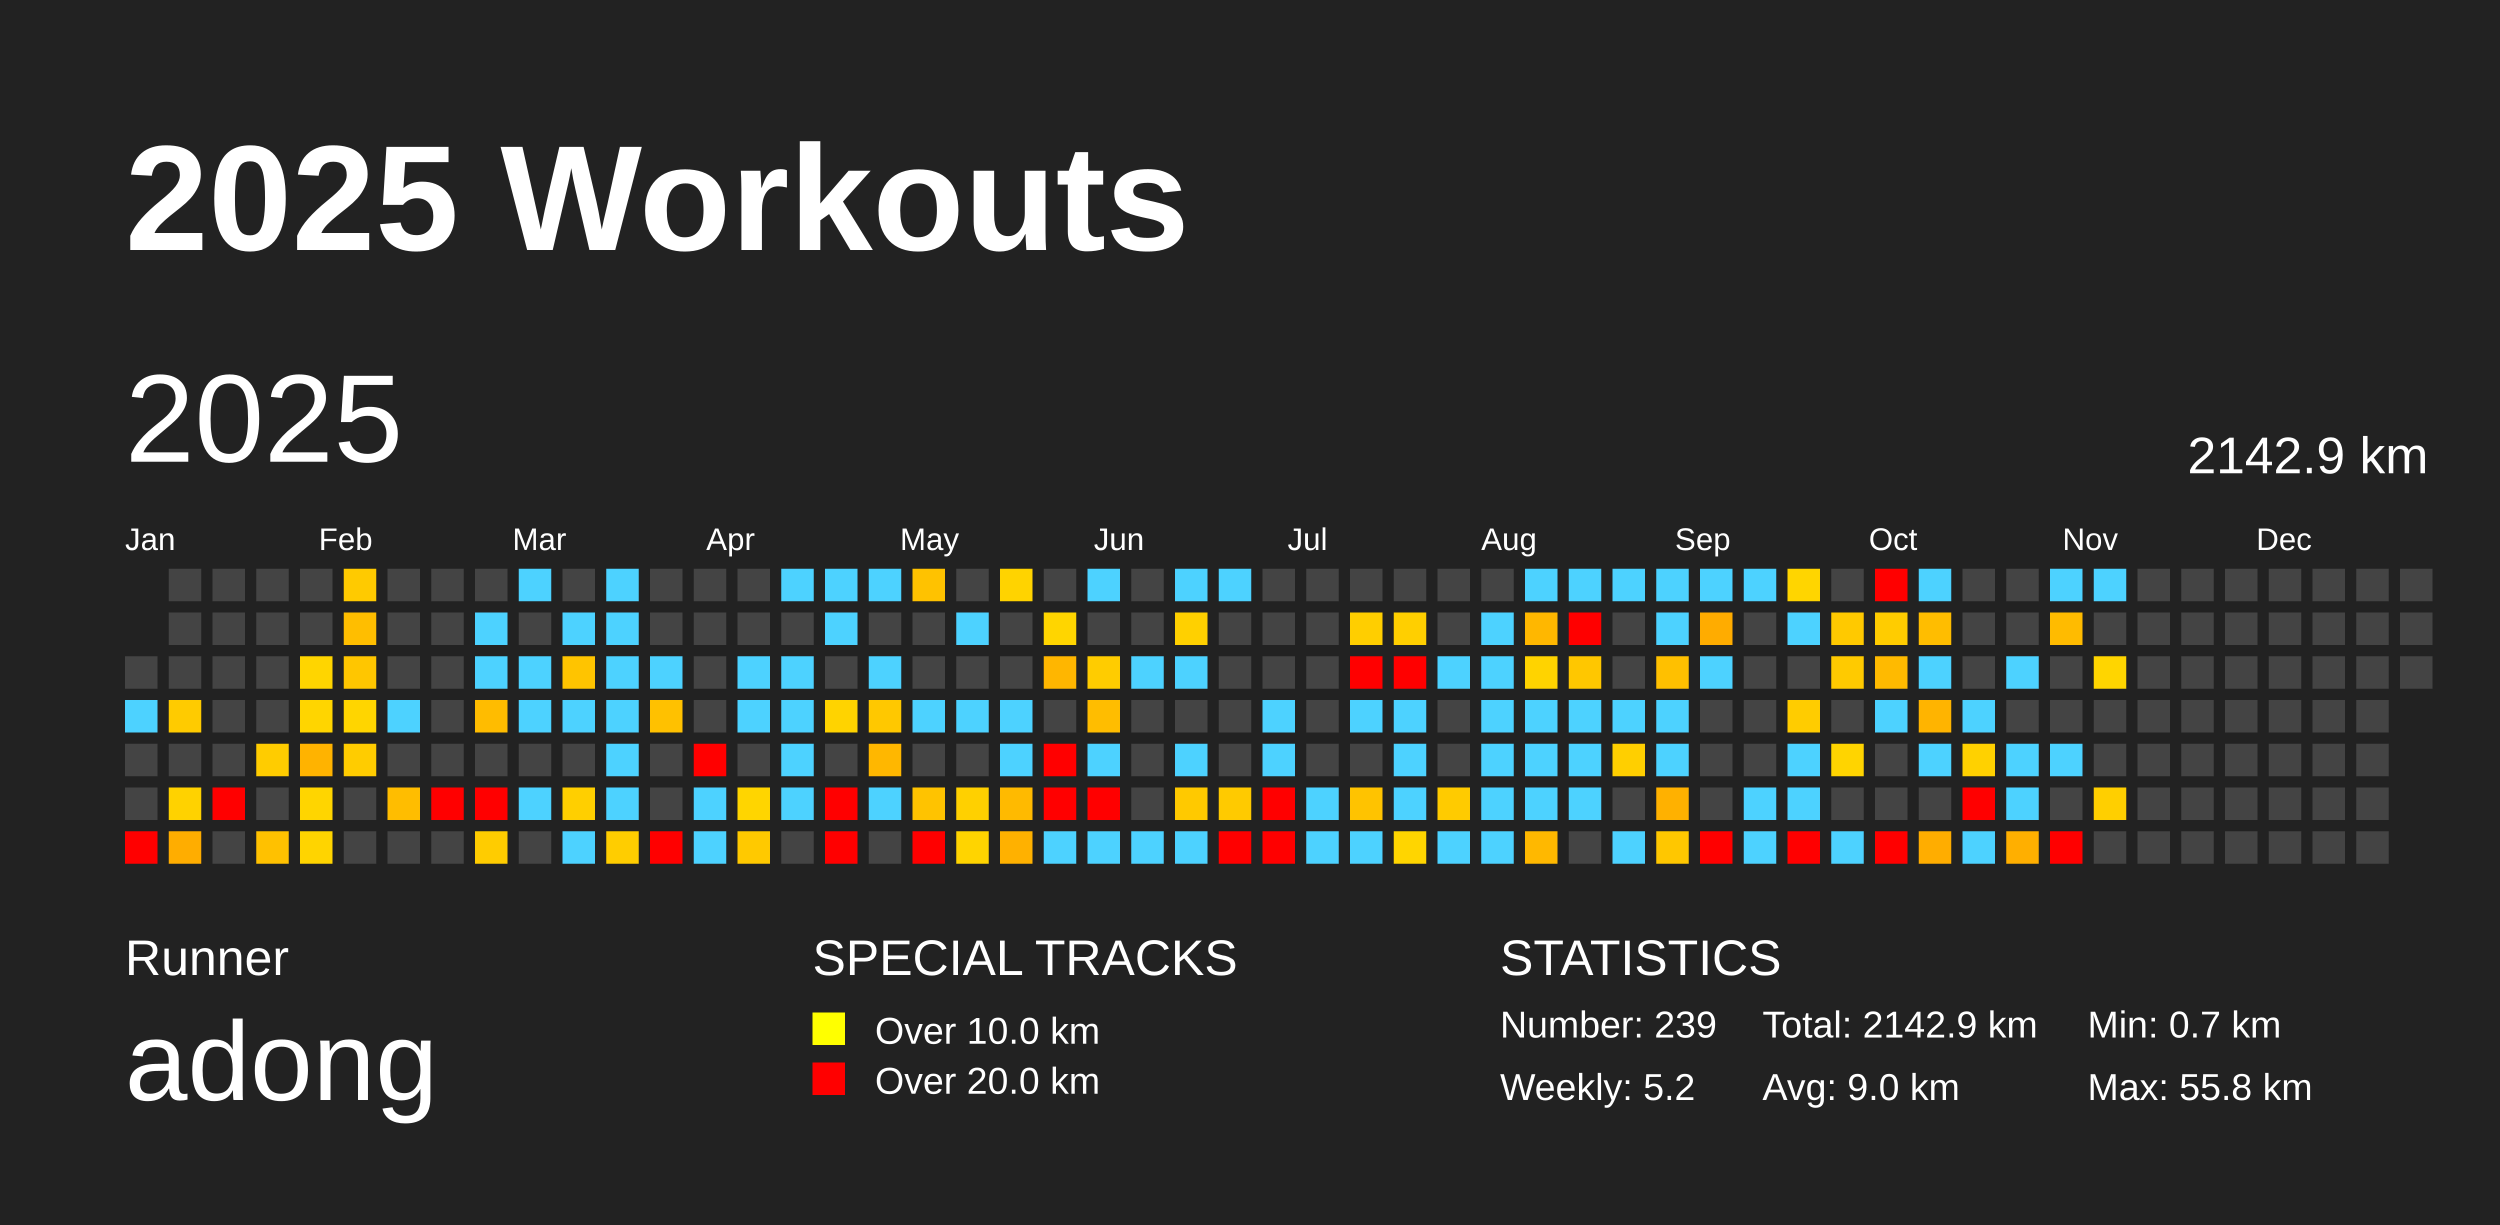
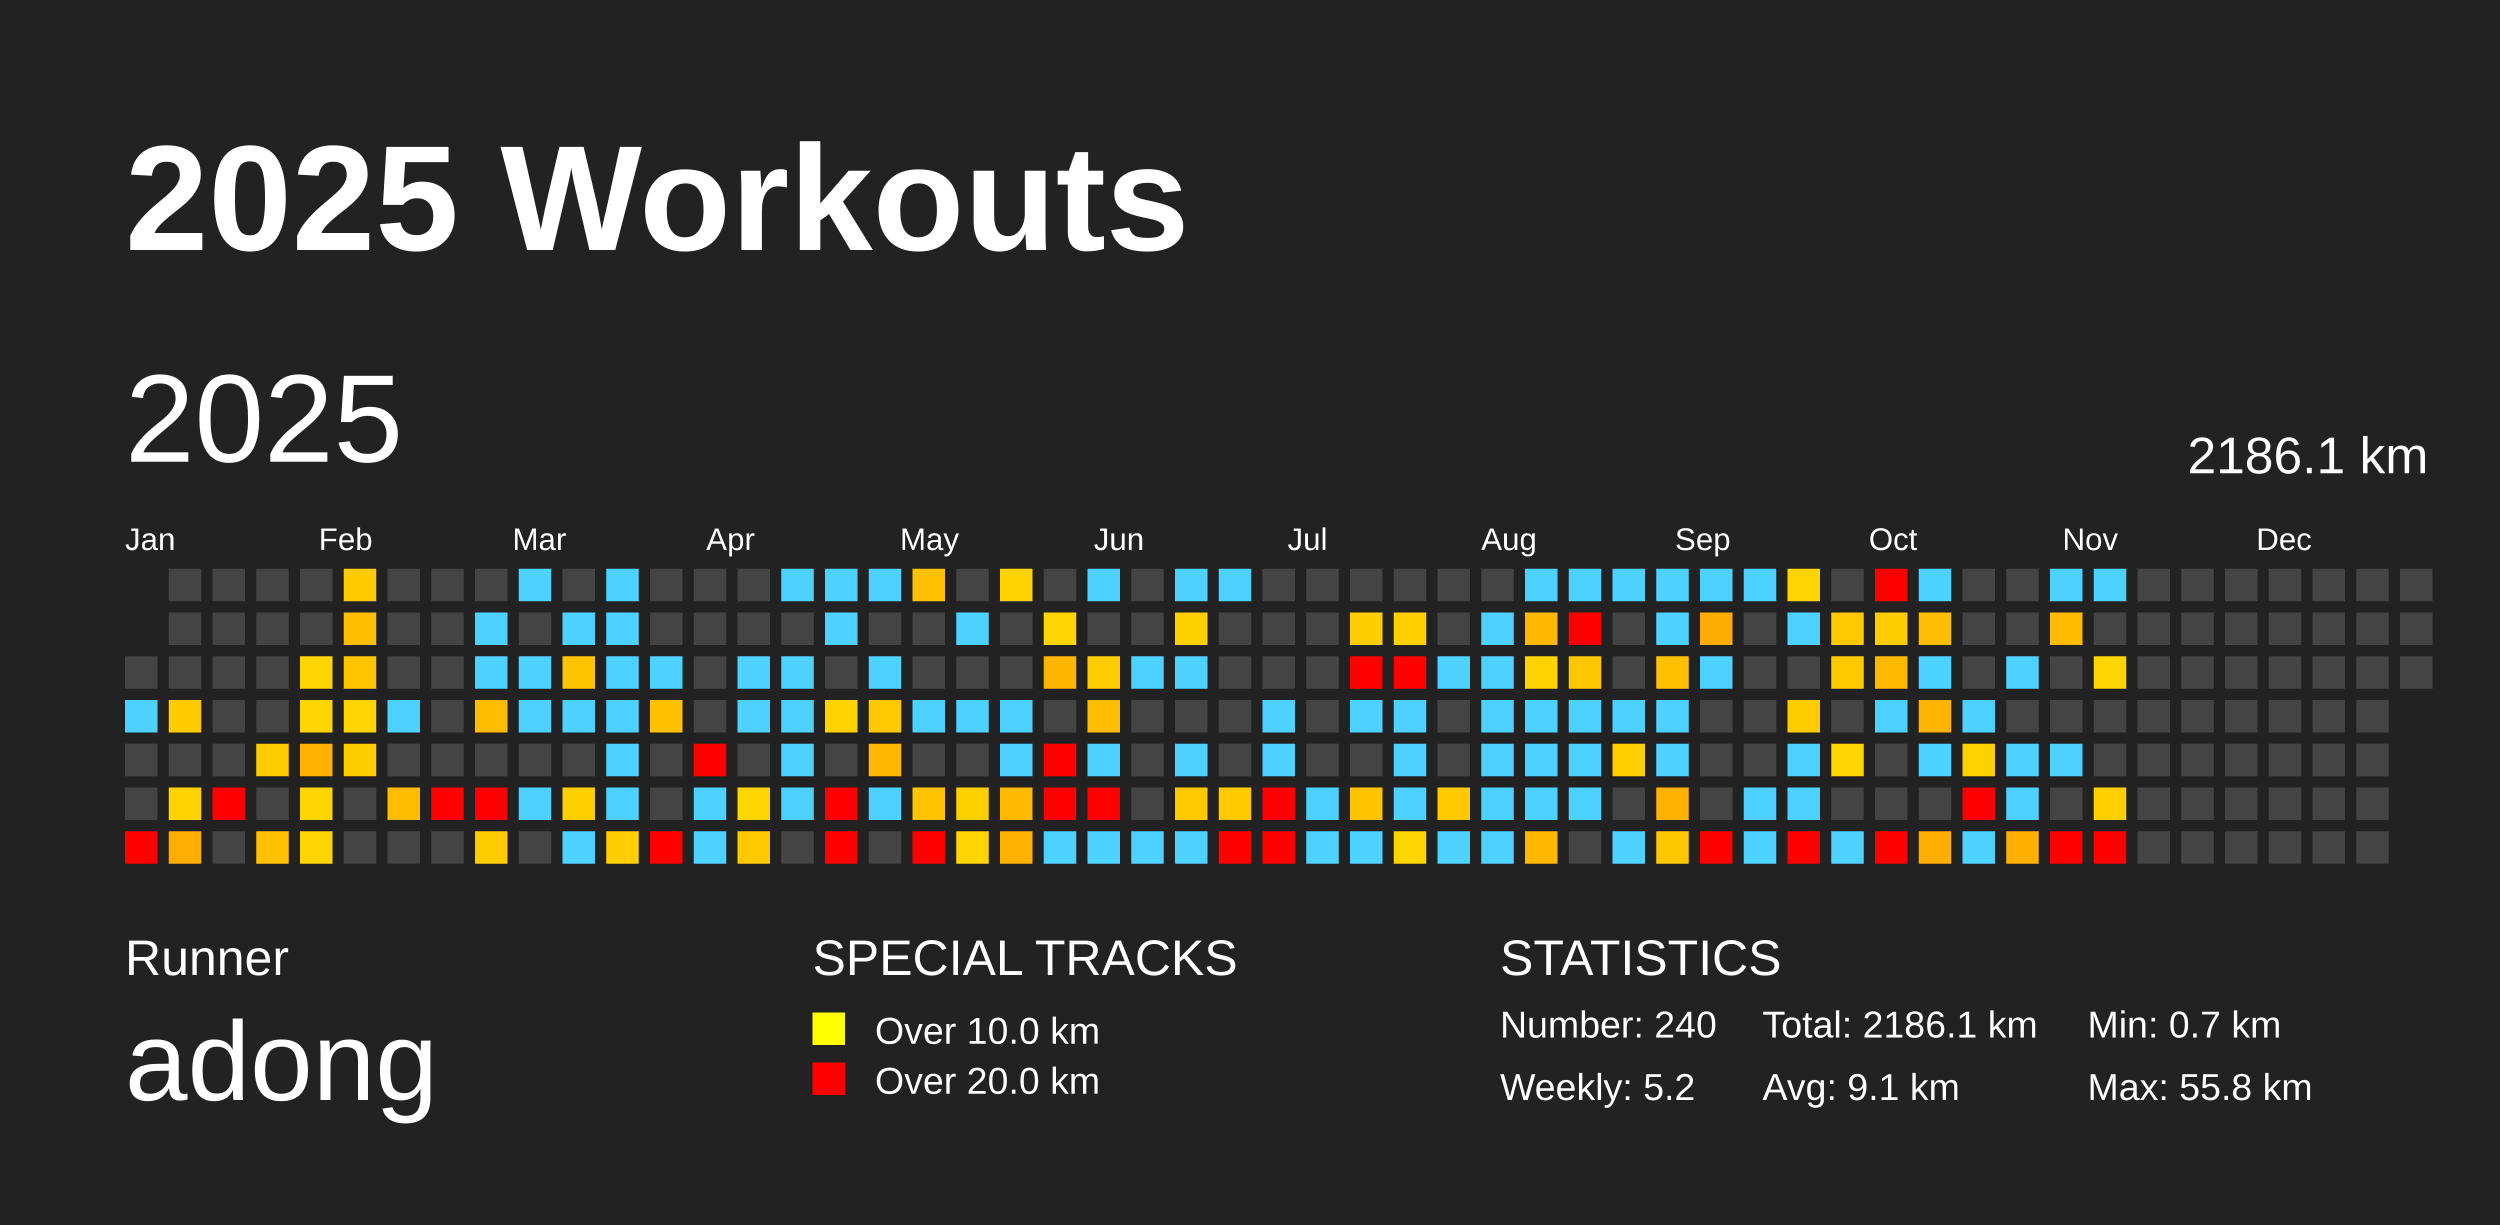
<svg xmlns="http://www.w3.org/2000/svg" baseProfile="full" height="98mm" version="1.1" viewBox="0,0,200,98" width="200mm">
  <defs />
  <rect fill="#222222" height="98" width="200" x="0" y="0" />
  <text fill="#FFFFFF" style="font-size:12px; font-family:Arial; font-weight:bold;" x="10" y="20">2025 Workouts</text>
  <text fill="#FFFFFF" style="font-size:4px; font-family:Arial" x="10" y="78">Runner</text>
  <text fill="#FFFFFF" style="font-size:9px; font-family:Arial" x="10" y="88">adong</text>
  <text fill="#FFFFFF" style="font-size:4px; font-family:Arial" x="65" y="78">SPECIAL TRACKS</text>
  <rect fill="yellow" height="2.6" width="2.6" x="65" y="81" />
  <text fill="#FFFFFF" style="font-size:3px; font-family:Arial" x="70" y="83.5">Over 10.0 km</text>
  <rect fill="red" height="2.6" width="2.6" x="65" y="85" />
  <text fill="#FFFFFF" style="font-size:3px; font-family:Arial" x="70" y="87.5">Over 20.0 km</text>
  <text fill="#FFFFFF" style="font-size:4px; font-family:Arial" x="120" y="78">STATISTICS</text>
-   <text fill="#FFFFFF" style="font-size:3px; font-family:Arial" x="120" y="83">Number: 239</text>
+   <text fill="#FFFFFF" style="font-size:3px; font-family:Arial" x="120" y="83">Number: 240</text>
  <text fill="#FFFFFF" style="font-size:3px; font-family:Arial" x="120" y="88">Weekly: 5.2</text>
-   <text fill="#FFFFFF" style="font-size:3px; font-family:Arial" x="141" y="83">Total: 2142.9 km</text>
-   <text fill="#FFFFFF" style="font-size:3px; font-family:Arial" x="141" y="88">Avg: 9.0 km</text>
+   <text fill="#FFFFFF" style="font-size:3px; font-family:Arial" x="141" y="83">Total: 2186.1 km</text>
+   <text fill="#FFFFFF" style="font-size:3px; font-family:Arial" x="141" y="88">Avg: 9.1 km</text>
  <text fill="#FFFFFF" style="font-size:3px; font-family:Arial" x="167" y="83">Min: 0.7 km</text>
  <text fill="#FFFFFF" style="font-size:3px; font-family:Arial" x="167" y="88">Max: 55.8 km</text>
  <text dominant-baseline="hanging" fill="#FFFFFF" style="font-size:10.0px; font-family:Arial;" x="10" y="30">2025</text>
-   <text dominant-baseline="hanging" fill="#FFFFFF" style="font-size:4.125px; font-family:Arial;" x="175" y="35">2142.9 km</text>
+   <text dominant-baseline="hanging" fill="#FFFFFF" style="font-size:4.125px; font-family:Arial;" x="175" y="35">2186.1 km</text>
  <text fill="#FFFFFF" style="font-size:2.5px; font-family:Arial" x="10.0" y="44">Jan</text>
  <text fill="#FFFFFF" style="font-size:2.5px; font-family:Arial" x="25.5" y="44">Feb</text>
  <text fill="#FFFFFF" style="font-size:2.5px; font-family:Arial" x="41.0" y="44">Mar</text>
  <text fill="#FFFFFF" style="font-size:2.5px; font-family:Arial" x="56.5" y="44">Apr</text>
  <text fill="#FFFFFF" style="font-size:2.5px; font-family:Arial" x="72.0" y="44">May</text>
  <text fill="#FFFFFF" style="font-size:2.5px; font-family:Arial" x="87.5" y="44">Jun</text>
  <text fill="#FFFFFF" style="font-size:2.5px; font-family:Arial" x="103.0" y="44">Jul</text>
  <text fill="#FFFFFF" style="font-size:2.5px; font-family:Arial" x="118.5" y="44">Aug</text>
  <text fill="#FFFFFF" style="font-size:2.5px; font-family:Arial" x="134.0" y="44">Sep</text>
  <text fill="#FFFFFF" style="font-size:2.5px; font-family:Arial" x="149.5" y="44">Oct</text>
  <text fill="#FFFFFF" style="font-size:2.5px; font-family:Arial" x="165.0" y="44">Nov</text>
  <text fill="#FFFFFF" style="font-size:2.5px; font-family:Arial" x="180.5" y="44">Dec</text>
  <rect fill="#444444" height="2.6" width="2.6" x="10.0" y="52.5" />
  <rect fill="#4dd2ff" height="2.6" width="2.6" x="10.0" y="56.0" />
  <rect fill="#444444" height="2.6" width="2.6" x="10.0" y="59.5" />
  <rect fill="#444444" height="2.6" width="2.6" x="10.0" y="63.0" />
  <rect fill="red" height="2.6" width="2.6" x="10.0" y="66.5" />
  <rect fill="#444444" height="2.6" width="2.6" x="13.5" y="45.5" />
  <rect fill="#444444" height="2.6" width="2.6" x="13.5" y="49.0" />
  <rect fill="#444444" height="2.6" width="2.6" x="13.5" y="52.5" />
  <rect fill="#ffcb00" height="2.6" width="2.6" x="13.5" y="56.0" />
  <rect fill="#444444" height="2.6" width="2.6" x="13.5" y="59.5" />
  <rect fill="#ffd200" height="2.6" width="2.6" x="13.5" y="63.0" />
  <rect fill="#ffad00" height="2.6" width="2.6" x="13.5" y="66.5" />
  <rect fill="#444444" height="2.6" width="2.6" x="17.0" y="45.5" />
  <rect fill="#444444" height="2.6" width="2.6" x="17.0" y="49.0" />
  <rect fill="#444444" height="2.6" width="2.6" x="17.0" y="52.5" />
  <rect fill="#444444" height="2.6" width="2.6" x="17.0" y="56.0" />
  <rect fill="#444444" height="2.6" width="2.6" x="17.0" y="59.5" />
  <rect fill="red" height="2.6" width="2.6" x="17.0" y="63.0" />
  <rect fill="#444444" height="2.6" width="2.6" x="17.0" y="66.5" />
  <rect fill="#444444" height="2.6" width="2.6" x="20.5" y="45.5" />
  <rect fill="#444444" height="2.6" width="2.6" x="20.5" y="49.0" />
  <rect fill="#444444" height="2.6" width="2.6" x="20.5" y="52.5" />
  <rect fill="#444444" height="2.6" width="2.6" x="20.5" y="56.0" />
  <rect fill="#ffcc00" height="2.6" width="2.6" x="20.5" y="59.5" />
  <rect fill="#444444" height="2.6" width="2.6" x="20.5" y="63.0" />
  <rect fill="#ffc100" height="2.6" width="2.6" x="20.5" y="66.5" />
  <rect fill="#444444" height="2.6" width="2.6" x="24.0" y="45.5" />
  <rect fill="#444444" height="2.6" width="2.6" x="24.0" y="49.0" />
  <rect fill="#ffd500" height="2.6" width="2.6" x="24.0" y="52.5" />
  <rect fill="#ffd500" height="2.6" width="2.6" x="24.0" y="56.0" />
  <rect fill="#ffb300" height="2.6" width="2.6" x="24.0" y="59.5" />
  <rect fill="#ffd500" height="2.6" width="2.6" x="24.0" y="63.0" />
  <rect fill="#ffd400" height="2.6" width="2.6" x="24.0" y="66.5" />
  <rect fill="#ffca00" height="2.6" width="2.6" x="27.5" y="45.5" />
  <rect fill="#ffbe00" height="2.6" width="2.6" x="27.5" y="49.0" />
  <rect fill="#ffc600" height="2.6" width="2.6" x="27.5" y="52.5" />
  <rect fill="#ffd500" height="2.6" width="2.6" x="27.5" y="56.0" />
  <rect fill="#ffcc00" height="2.6" width="2.6" x="27.5" y="59.5" />
  <rect fill="#444444" height="2.6" width="2.6" x="27.5" y="63.0" />
  <rect fill="#444444" height="2.6" width="2.6" x="27.5" y="66.5" />
  <rect fill="#444444" height="2.6" width="2.6" x="31.0" y="45.5" />
  <rect fill="#444444" height="2.6" width="2.6" x="31.0" y="49.0" />
  <rect fill="#444444" height="2.6" width="2.6" x="31.0" y="52.5" />
  <rect fill="#4dd2ff" height="2.6" width="2.6" x="31.0" y="56.0" />
  <rect fill="#444444" height="2.6" width="2.6" x="31.0" y="59.5" />
  <rect fill="#ffbd00" height="2.6" width="2.6" x="31.0" y="63.0" />
  <rect fill="#444444" height="2.6" width="2.6" x="31.0" y="66.5" />
  <rect fill="#444444" height="2.6" width="2.6" x="34.5" y="45.5" />
  <rect fill="#444444" height="2.6" width="2.6" x="34.5" y="49.0" />
  <rect fill="#444444" height="2.6" width="2.6" x="34.5" y="52.5" />
  <rect fill="#444444" height="2.6" width="2.6" x="34.5" y="56.0" />
  <rect fill="#444444" height="2.6" width="2.6" x="34.5" y="59.5" />
  <rect fill="red" height="2.6" width="2.6" x="34.5" y="63.0" />
  <rect fill="#444444" height="2.6" width="2.6" x="34.5" y="66.5" />
  <rect fill="#444444" height="2.6" width="2.6" x="38.0" y="45.5" />
  <rect fill="#4dd2ff" height="2.6" width="2.6" x="38.0" y="49.0" />
  <rect fill="#4dd2ff" height="2.6" width="2.6" x="38.0" y="52.5" />
  <rect fill="#ffbc00" height="2.6" width="2.6" x="38.0" y="56.0" />
  <rect fill="#444444" height="2.6" width="2.6" x="38.0" y="59.5" />
  <rect fill="red" height="2.6" width="2.6" x="38.0" y="63.0" />
  <rect fill="#ffcc00" height="2.6" width="2.6" x="38.0" y="66.5" />
  <rect fill="#4dd2ff" height="2.6" width="2.6" x="41.5" y="45.5" />
  <rect fill="#444444" height="2.6" width="2.6" x="41.5" y="49.0" />
  <rect fill="#4dd2ff" height="2.6" width="2.6" x="41.5" y="52.5" />
  <rect fill="#4dd2ff" height="2.6" width="2.6" x="41.5" y="56.0" />
  <rect fill="#444444" height="2.6" width="2.6" x="41.5" y="59.5" />
  <rect fill="#4dd2ff" height="2.6" width="2.6" x="41.5" y="63.0" />
  <rect fill="#444444" height="2.6" width="2.6" x="41.5" y="66.5" />
  <rect fill="#444444" height="2.6" width="2.6" x="45.0" y="45.5" />
  <rect fill="#4dd2ff" height="2.6" width="2.6" x="45.0" y="49.0" />
  <rect fill="#ffc400" height="2.6" width="2.6" x="45.0" y="52.5" />
  <rect fill="#4dd2ff" height="2.6" width="2.6" x="45.0" y="56.0" />
  <rect fill="#444444" height="2.6" width="2.6" x="45.0" y="59.5" />
  <rect fill="#ffcf00" height="2.6" width="2.6" x="45.0" y="63.0" />
  <rect fill="#4dd2ff" height="2.6" width="2.6" x="45.0" y="66.5" />
  <rect fill="#4dd2ff" height="2.6" width="2.6" x="48.5" y="45.5" />
  <rect fill="#4dd2ff" height="2.6" width="2.6" x="48.5" y="49.0" />
  <rect fill="#4dd2ff" height="2.6" width="2.6" x="48.5" y="52.5" />
  <rect fill="#4dd2ff" height="2.6" width="2.6" x="48.5" y="56.0" />
  <rect fill="#4dd2ff" height="2.6" width="2.6" x="48.5" y="59.5" />
  <rect fill="#4dd2ff" height="2.6" width="2.6" x="48.5" y="63.0" />
  <rect fill="#ffcd00" height="2.6" width="2.6" x="48.5" y="66.5" />
  <rect fill="#444444" height="2.6" width="2.6" x="52.0" y="45.5" />
  <rect fill="#444444" height="2.6" width="2.6" x="52.0" y="49.0" />
  <rect fill="#4dd2ff" height="2.6" width="2.6" x="52.0" y="52.5" />
  <rect fill="#ffc100" height="2.6" width="2.6" x="52.0" y="56.0" />
  <rect fill="#444444" height="2.6" width="2.6" x="52.0" y="59.5" />
  <rect fill="#444444" height="2.6" width="2.6" x="52.0" y="63.0" />
  <rect fill="red" height="2.6" width="2.6" x="52.0" y="66.5" />
  <rect fill="#444444" height="2.6" width="2.6" x="55.5" y="45.5" />
  <rect fill="#444444" height="2.6" width="2.6" x="55.5" y="49.0" />
  <rect fill="#444444" height="2.6" width="2.6" x="55.5" y="52.5" />
  <rect fill="#444444" height="2.6" width="2.6" x="55.5" y="56.0" />
  <rect fill="red" height="2.6" width="2.6" x="55.5" y="59.5" />
  <rect fill="#4dd2ff" height="2.6" width="2.6" x="55.5" y="63.0" />
  <rect fill="#4dd2ff" height="2.6" width="2.6" x="55.5" y="66.5" />
  <rect fill="#444444" height="2.6" width="2.6" x="59.0" y="45.5" />
  <rect fill="#444444" height="2.6" width="2.6" x="59.0" y="49.0" />
  <rect fill="#4dd2ff" height="2.6" width="2.6" x="59.0" y="52.5" />
  <rect fill="#4dd2ff" height="2.6" width="2.6" x="59.0" y="56.0" />
  <rect fill="#444444" height="2.6" width="2.6" x="59.0" y="59.5" />
  <rect fill="#ffd500" height="2.6" width="2.6" x="59.0" y="63.0" />
  <rect fill="#ffc900" height="2.6" width="2.6" x="59.0" y="66.5" />
  <rect fill="#4dd2ff" height="2.6" width="2.6" x="62.5" y="45.5" />
  <rect fill="#444444" height="2.6" width="2.6" x="62.5" y="49.0" />
  <rect fill="#4dd2ff" height="2.6" width="2.6" x="62.5" y="52.5" />
  <rect fill="#4dd2ff" height="2.6" width="2.6" x="62.5" y="56.0" />
  <rect fill="#4dd2ff" height="2.6" width="2.6" x="62.5" y="59.5" />
  <rect fill="#4dd2ff" height="2.6" width="2.6" x="62.5" y="63.0" />
  <rect fill="#444444" height="2.6" width="2.6" x="62.5" y="66.5" />
  <rect fill="#4dd2ff" height="2.6" width="2.6" x="66.0" y="45.5" />
  <rect fill="#4dd2ff" height="2.6" width="2.6" x="66.0" y="49.0" />
  <rect fill="#444444" height="2.6" width="2.6" x="66.0" y="52.5" />
  <rect fill="#ffd300" height="2.6" width="2.6" x="66.0" y="56.0" />
  <rect fill="#444444" height="2.6" width="2.6" x="66.0" y="59.5" />
  <rect fill="red" height="2.6" width="2.6" x="66.0" y="63.0" />
  <rect fill="red" height="2.6" width="2.6" x="66.0" y="66.5" />
  <rect fill="#4dd2ff" height="2.6" width="2.6" x="69.5" y="45.5" />
  <rect fill="#444444" height="2.6" width="2.6" x="69.5" y="49.0" />
  <rect fill="#4dd2ff" height="2.6" width="2.6" x="69.5" y="52.5" />
  <rect fill="#ffc800" height="2.6" width="2.6" x="69.5" y="56.0" />
  <rect fill="#ffb700" height="2.6" width="2.6" x="69.5" y="59.5" />
  <rect fill="#4dd2ff" height="2.6" width="2.6" x="69.5" y="63.0" />
  <rect fill="#444444" height="2.6" width="2.6" x="69.5" y="66.5" />
  <rect fill="#ffc200" height="2.6" width="2.6" x="73.0" y="45.5" />
  <rect fill="#444444" height="2.6" width="2.6" x="73.0" y="49.0" />
  <rect fill="#444444" height="2.6" width="2.6" x="73.0" y="52.5" />
  <rect fill="#4dd2ff" height="2.6" width="2.6" x="73.0" y="56.0" />
  <rect fill="#444444" height="2.6" width="2.6" x="73.0" y="59.5" />
  <rect fill="#ffc300" height="2.6" width="2.6" x="73.0" y="63.0" />
  <rect fill="red" height="2.6" width="2.6" x="73.0" y="66.5" />
  <rect fill="#444444" height="2.6" width="2.6" x="76.5" y="45.5" />
  <rect fill="#4dd2ff" height="2.6" width="2.6" x="76.5" y="49.0" />
  <rect fill="#444444" height="2.6" width="2.6" x="76.5" y="52.5" />
  <rect fill="#4dd2ff" height="2.6" width="2.6" x="76.5" y="56.0" />
  <rect fill="#444444" height="2.6" width="2.6" x="76.5" y="59.5" />
  <rect fill="#ffd000" height="2.6" width="2.6" x="76.5" y="63.0" />
  <rect fill="#ffd400" height="2.6" width="2.6" x="76.5" y="66.5" />
  <rect fill="#ffd300" height="2.6" width="2.6" x="80.0" y="45.5" />
  <rect fill="#444444" height="2.6" width="2.6" x="80.0" y="49.0" />
  <rect fill="#444444" height="2.6" width="2.6" x="80.0" y="52.5" />
  <rect fill="#4dd2ff" height="2.6" width="2.6" x="80.0" y="56.0" />
  <rect fill="#4dd2ff" height="2.6" width="2.6" x="80.0" y="59.5" />
  <rect fill="#ffba00" height="2.6" width="2.6" x="80.0" y="63.0" />
  <rect fill="#ffb100" height="2.6" width="2.6" x="80.0" y="66.5" />
  <rect fill="#444444" height="2.6" width="2.6" x="83.5" y="45.5" />
  <rect fill="#ffd500" height="2.6" width="2.6" x="83.5" y="49.0" />
  <rect fill="#ffb600" height="2.6" width="2.6" x="83.5" y="52.5" />
  <rect fill="#444444" height="2.6" width="2.6" x="83.5" y="56.0" />
  <rect fill="red" height="2.6" width="2.6" x="83.5" y="59.5" />
  <rect fill="red" height="2.6" width="2.6" x="83.5" y="63.0" />
  <rect fill="#4dd2ff" height="2.6" width="2.6" x="83.5" y="66.5" />
  <rect fill="#4dd2ff" height="2.6" width="2.6" x="87.0" y="45.5" />
  <rect fill="#444444" height="2.6" width="2.6" x="87.0" y="49.0" />
  <rect fill="#ffcc00" height="2.6" width="2.6" x="87.0" y="52.5" />
  <rect fill="#ffbd00" height="2.6" width="2.6" x="87.0" y="56.0" />
  <rect fill="#4dd2ff" height="2.6" width="2.6" x="87.0" y="59.5" />
  <rect fill="red" height="2.6" width="2.6" x="87.0" y="63.0" />
  <rect fill="#4dd2ff" height="2.6" width="2.6" x="87.0" y="66.5" />
  <rect fill="#444444" height="2.6" width="2.6" x="90.5" y="45.5" />
  <rect fill="#444444" height="2.6" width="2.6" x="90.5" y="49.0" />
  <rect fill="#4dd2ff" height="2.6" width="2.6" x="90.5" y="52.5" />
  <rect fill="#444444" height="2.6" width="2.6" x="90.5" y="56.0" />
  <rect fill="#444444" height="2.6" width="2.6" x="90.5" y="59.5" />
  <rect fill="#444444" height="2.6" width="2.6" x="90.5" y="63.0" />
  <rect fill="#4dd2ff" height="2.6" width="2.6" x="90.5" y="66.5" />
  <rect fill="#4dd2ff" height="2.6" width="2.6" x="94.0" y="45.5" />
  <rect fill="#ffd000" height="2.6" width="2.6" x="94.0" y="49.0" />
  <rect fill="#4dd2ff" height="2.6" width="2.6" x="94.0" y="52.5" />
  <rect fill="#444444" height="2.6" width="2.6" x="94.0" y="56.0" />
  <rect fill="#4dd2ff" height="2.6" width="2.6" x="94.0" y="59.5" />
  <rect fill="#ffc900" height="2.6" width="2.6" x="94.0" y="63.0" />
  <rect fill="#4dd2ff" height="2.6" width="2.6" x="94.0" y="66.5" />
  <rect fill="#4dd2ff" height="2.6" width="2.6" x="97.5" y="45.5" />
  <rect fill="#444444" height="2.6" width="2.6" x="97.5" y="49.0" />
  <rect fill="#444444" height="2.6" width="2.6" x="97.5" y="52.5" />
  <rect fill="#444444" height="2.6" width="2.6" x="97.5" y="56.0" />
  <rect fill="#444444" height="2.6" width="2.6" x="97.5" y="59.5" />
  <rect fill="#ffca00" height="2.6" width="2.6" x="97.5" y="63.0" />
  <rect fill="red" height="2.6" width="2.6" x="97.5" y="66.5" />
  <rect fill="#444444" height="2.6" width="2.6" x="101.0" y="45.5" />
  <rect fill="#444444" height="2.6" width="2.6" x="101.0" y="49.0" />
  <rect fill="#444444" height="2.6" width="2.6" x="101.0" y="52.5" />
  <rect fill="#4dd2ff" height="2.6" width="2.6" x="101.0" y="56.0" />
  <rect fill="#4dd2ff" height="2.6" width="2.6" x="101.0" y="59.5" />
  <rect fill="red" height="2.6" width="2.6" x="101.0" y="63.0" />
  <rect fill="red" height="2.6" width="2.6" x="101.0" y="66.5" />
  <rect fill="#444444" height="2.6" width="2.6" x="104.5" y="45.5" />
  <rect fill="#444444" height="2.6" width="2.6" x="104.5" y="49.0" />
  <rect fill="#444444" height="2.6" width="2.6" x="104.5" y="52.5" />
  <rect fill="#444444" height="2.6" width="2.6" x="104.5" y="56.0" />
  <rect fill="#444444" height="2.6" width="2.6" x="104.5" y="59.5" />
  <rect fill="#4dd2ff" height="2.6" width="2.6" x="104.5" y="63.0" />
  <rect fill="#4dd2ff" height="2.6" width="2.6" x="104.5" y="66.5" />
  <rect fill="#444444" height="2.6" width="2.6" x="108.0" y="45.5" />
  <rect fill="#ffce00" height="2.6" width="2.6" x="108.0" y="49.0" />
  <rect fill="red" height="2.6" width="2.6" x="108.0" y="52.5" />
  <rect fill="#4dd2ff" height="2.6" width="2.6" x="108.0" y="56.0" />
  <rect fill="#444444" height="2.6" width="2.6" x="108.0" y="59.5" />
  <rect fill="#ffc300" height="2.6" width="2.6" x="108.0" y="63.0" />
  <rect fill="#4dd2ff" height="2.6" width="2.6" x="108.0" y="66.5" />
  <rect fill="#444444" height="2.6" width="2.6" x="111.5" y="45.5" />
  <rect fill="#ffcf00" height="2.6" width="2.6" x="111.5" y="49.0" />
  <rect fill="red" height="2.6" width="2.6" x="111.5" y="52.5" />
  <rect fill="#4dd2ff" height="2.6" width="2.6" x="111.5" y="56.0" />
  <rect fill="#4dd2ff" height="2.6" width="2.6" x="111.5" y="59.5" />
  <rect fill="#4dd2ff" height="2.6" width="2.6" x="111.5" y="63.0" />
  <rect fill="#ffd500" height="2.6" width="2.6" x="111.5" y="66.5" />
  <rect fill="#444444" height="2.6" width="2.6" x="115.0" y="45.5" />
  <rect fill="#444444" height="2.6" width="2.6" x="115.0" y="49.0" />
  <rect fill="#4dd2ff" height="2.6" width="2.6" x="115.0" y="52.5" />
  <rect fill="#444444" height="2.6" width="2.6" x="115.0" y="56.0" />
  <rect fill="#444444" height="2.6" width="2.6" x="115.0" y="59.5" />
  <rect fill="#ffcb00" height="2.6" width="2.6" x="115.0" y="63.0" />
  <rect fill="#4dd2ff" height="2.6" width="2.6" x="115.0" y="66.5" />
  <rect fill="#444444" height="2.6" width="2.6" x="118.5" y="45.5" />
  <rect fill="#4dd2ff" height="2.6" width="2.6" x="118.5" y="49.0" />
  <rect fill="#4dd2ff" height="2.6" width="2.6" x="118.5" y="52.5" />
  <rect fill="#4dd2ff" height="2.6" width="2.6" x="118.5" y="56.0" />
  <rect fill="#4dd2ff" height="2.6" width="2.6" x="118.5" y="59.5" />
  <rect fill="#4dd2ff" height="2.6" width="2.6" x="118.5" y="63.0" />
  <rect fill="#4dd2ff" height="2.6" width="2.6" x="118.5" y="66.5" />
  <rect fill="#4dd2ff" height="2.6" width="2.6" x="122.0" y="45.5" />
  <rect fill="#ffb700" height="2.6" width="2.6" x="122.0" y="49.0" />
  <rect fill="#ffd300" height="2.6" width="2.6" x="122.0" y="52.5" />
  <rect fill="#4dd2ff" height="2.6" width="2.6" x="122.0" y="56.0" />
  <rect fill="#4dd2ff" height="2.6" width="2.6" x="122.0" y="59.5" />
  <rect fill="#4dd2ff" height="2.6" width="2.6" x="122.0" y="63.0" />
  <rect fill="#ffb800" height="2.6" width="2.6" x="122.0" y="66.5" />
  <rect fill="#4dd2ff" height="2.6" width="2.6" x="125.5" y="45.5" />
  <rect fill="red" height="2.6" width="2.6" x="125.5" y="49.0" />
  <rect fill="#ffc700" height="2.6" width="2.6" x="125.5" y="52.5" />
  <rect fill="#4dd2ff" height="2.6" width="2.6" x="125.5" y="56.0" />
  <rect fill="#4dd2ff" height="2.6" width="2.6" x="125.5" y="59.5" />
  <rect fill="#4dd2ff" height="2.6" width="2.6" x="125.5" y="63.0" />
  <rect fill="#444444" height="2.6" width="2.6" x="125.5" y="66.5" />
  <rect fill="#4dd2ff" height="2.6" width="2.6" x="129.0" y="45.5" />
  <rect fill="#444444" height="2.6" width="2.6" x="129.0" y="49.0" />
  <rect fill="#444444" height="2.6" width="2.6" x="129.0" y="52.5" />
  <rect fill="#4dd2ff" height="2.6" width="2.6" x="129.0" y="56.0" />
  <rect fill="#ffcf00" height="2.6" width="2.6" x="129.0" y="59.5" />
  <rect fill="#444444" height="2.6" width="2.6" x="129.0" y="63.0" />
  <rect fill="#4dd2ff" height="2.6" width="2.6" x="129.0" y="66.5" />
  <rect fill="#4dd2ff" height="2.6" width="2.6" x="132.5" y="45.5" />
  <rect fill="#4dd2ff" height="2.6" width="2.6" x="132.5" y="49.0" />
  <rect fill="#ffc000" height="2.6" width="2.6" x="132.5" y="52.5" />
  <rect fill="#4dd2ff" height="2.6" width="2.6" x="132.5" y="56.0" />
  <rect fill="#4dd2ff" height="2.6" width="2.6" x="132.5" y="59.5" />
  <rect fill="#ffb100" height="2.6" width="2.6" x="132.5" y="63.0" />
  <rect fill="#ffc700" height="2.6" width="2.6" x="132.5" y="66.5" />
  <rect fill="#4dd2ff" height="2.6" width="2.6" x="136.0" y="45.5" />
  <rect fill="#ffac00" height="2.6" width="2.6" x="136.0" y="49.0" />
  <rect fill="#4dd2ff" height="2.6" width="2.6" x="136.0" y="52.5" />
  <rect fill="#444444" height="2.6" width="2.6" x="136.0" y="56.0" />
  <rect fill="#444444" height="2.6" width="2.6" x="136.0" y="59.5" />
  <rect fill="#444444" height="2.6" width="2.6" x="136.0" y="63.0" />
  <rect fill="red" height="2.6" width="2.6" x="136.0" y="66.5" />
  <rect fill="#4dd2ff" height="2.6" width="2.6" x="139.5" y="45.5" />
  <rect fill="#444444" height="2.6" width="2.6" x="139.5" y="49.0" />
  <rect fill="#444444" height="2.6" width="2.6" x="139.5" y="52.5" />
  <rect fill="#444444" height="2.6" width="2.6" x="139.5" y="56.0" />
  <rect fill="#444444" height="2.6" width="2.6" x="139.5" y="59.5" />
  <rect fill="#4dd2ff" height="2.6" width="2.6" x="139.5" y="63.0" />
  <rect fill="#4dd2ff" height="2.6" width="2.6" x="139.5" y="66.5" />
  <rect fill="#ffd500" height="2.6" width="2.6" x="143.0" y="45.5" />
  <rect fill="#4dd2ff" height="2.6" width="2.6" x="143.0" y="49.0" />
  <rect fill="#444444" height="2.6" width="2.6" x="143.0" y="52.5" />
  <rect fill="#ffcc00" height="2.6" width="2.6" x="143.0" y="56.0" />
  <rect fill="#4dd2ff" height="2.6" width="2.6" x="143.0" y="59.5" />
  <rect fill="#4dd2ff" height="2.6" width="2.6" x="143.0" y="63.0" />
  <rect fill="red" height="2.6" width="2.6" x="143.0" y="66.5" />
  <rect fill="#444444" height="2.6" width="2.6" x="146.5" y="45.5" />
  <rect fill="#ffc900" height="2.6" width="2.6" x="146.5" y="49.0" />
  <rect fill="#ffca00" height="2.6" width="2.6" x="146.5" y="52.5" />
  <rect fill="#444444" height="2.6" width="2.6" x="146.5" y="56.0" />
  <rect fill="#ffd400" height="2.6" width="2.6" x="146.5" y="59.5" />
  <rect fill="#444444" height="2.6" width="2.6" x="146.5" y="63.0" />
  <rect fill="#4dd2ff" height="2.6" width="2.6" x="146.5" y="66.5" />
  <rect fill="red" height="2.6" width="2.6" x="150.0" y="45.5" />
  <rect fill="#ffcc00" height="2.6" width="2.6" x="150.0" y="49.0" />
  <rect fill="#ffba00" height="2.6" width="2.6" x="150.0" y="52.5" />
  <rect fill="#4dd2ff" height="2.6" width="2.6" x="150.0" y="56.0" />
  <rect fill="#444444" height="2.6" width="2.6" x="150.0" y="59.5" />
  <rect fill="#444444" height="2.6" width="2.6" x="150.0" y="63.0" />
  <rect fill="red" height="2.6" width="2.6" x="150.0" y="66.5" />
  <rect fill="#4dd2ff" height="2.6" width="2.6" x="153.5" y="45.5" />
  <rect fill="#ffbd00" height="2.6" width="2.6" x="153.5" y="49.0" />
  <rect fill="#4dd2ff" height="2.6" width="2.6" x="153.5" y="52.5" />
  <rect fill="#ffb400" height="2.6" width="2.6" x="153.5" y="56.0" />
  <rect fill="#4dd2ff" height="2.6" width="2.6" x="153.5" y="59.5" />
  <rect fill="#444444" height="2.6" width="2.6" x="153.5" y="63.0" />
  <rect fill="#ffad00" height="2.6" width="2.6" x="153.5" y="66.5" />
  <rect fill="#444444" height="2.6" width="2.6" x="157.0" y="45.5" />
  <rect fill="#444444" height="2.6" width="2.6" x="157.0" y="49.0" />
  <rect fill="#444444" height="2.6" width="2.6" x="157.0" y="52.5" />
  <rect fill="#4dd2ff" height="2.6" width="2.6" x="157.0" y="56.0" />
  <rect fill="#ffd100" height="2.6" width="2.6" x="157.0" y="59.5" />
  <rect fill="red" height="2.6" width="2.6" x="157.0" y="63.0" />
  <rect fill="#4dd2ff" height="2.6" width="2.6" x="157.0" y="66.5" />
  <rect fill="#444444" height="2.6" width="2.6" x="160.5" y="45.5" />
  <rect fill="#444444" height="2.6" width="2.6" x="160.5" y="49.0" />
  <rect fill="#4dd2ff" height="2.6" width="2.6" x="160.5" y="52.5" />
  <rect fill="#444444" height="2.6" width="2.6" x="160.5" y="56.0" />
  <rect fill="#4dd2ff" height="2.6" width="2.6" x="160.5" y="59.5" />
  <rect fill="#4dd2ff" height="2.6" width="2.6" x="160.5" y="63.0" />
  <rect fill="#ffaf00" height="2.6" width="2.6" x="160.5" y="66.5" />
  <rect fill="#4dd2ff" height="2.6" width="2.6" x="164.0" y="45.5" />
  <rect fill="#ffbb00" height="2.6" width="2.6" x="164.0" y="49.0" />
  <rect fill="#444444" height="2.6" width="2.6" x="164.0" y="52.5" />
  <rect fill="#444444" height="2.6" width="2.6" x="164.0" y="56.0" />
  <rect fill="#4dd2ff" height="2.6" width="2.6" x="164.0" y="59.5" />
  <rect fill="#444444" height="2.6" width="2.6" x="164.0" y="63.0" />
  <rect fill="red" height="2.6" width="2.6" x="164.0" y="66.5" />
  <rect fill="#4dd2ff" height="2.6" width="2.6" x="167.5" y="45.5" />
  <rect fill="#444444" height="2.6" width="2.6" x="167.5" y="49.0" />
  <rect fill="#ffd500" height="2.6" width="2.6" x="167.5" y="52.5" />
  <rect fill="#444444" height="2.6" width="2.6" x="167.5" y="56.0" />
  <rect fill="#444444" height="2.6" width="2.6" x="167.5" y="59.5" />
  <rect fill="#ffcf00" height="2.6" width="2.6" x="167.5" y="63.0" />
-   <rect fill="#444444" height="2.6" width="2.6" x="167.5" y="66.5" />
+   <rect fill="red" height="2.6" width="2.6" x="167.5" y="66.5" />
  <rect fill="#444444" height="2.6" width="2.6" x="171.0" y="45.5" />
  <rect fill="#444444" height="2.6" width="2.6" x="171.0" y="49.0" />
  <rect fill="#444444" height="2.6" width="2.6" x="171.0" y="52.5" />
  <rect fill="#444444" height="2.6" width="2.6" x="171.0" y="56.0" />
  <rect fill="#444444" height="2.6" width="2.6" x="171.0" y="59.5" />
  <rect fill="#444444" height="2.6" width="2.6" x="171.0" y="63.0" />
  <rect fill="#444444" height="2.6" width="2.6" x="171.0" y="66.5" />
  <rect fill="#444444" height="2.6" width="2.6" x="174.5" y="45.5" />
  <rect fill="#444444" height="2.6" width="2.6" x="174.5" y="49.0" />
  <rect fill="#444444" height="2.6" width="2.6" x="174.5" y="52.5" />
  <rect fill="#444444" height="2.6" width="2.6" x="174.5" y="56.0" />
  <rect fill="#444444" height="2.6" width="2.6" x="174.5" y="59.5" />
  <rect fill="#444444" height="2.6" width="2.6" x="174.5" y="63.0" />
  <rect fill="#444444" height="2.6" width="2.6" x="174.5" y="66.5" />
  <rect fill="#444444" height="2.6" width="2.6" x="178.0" y="45.5" />
  <rect fill="#444444" height="2.6" width="2.6" x="178.0" y="49.0" />
  <rect fill="#444444" height="2.6" width="2.6" x="178.0" y="52.5" />
  <rect fill="#444444" height="2.6" width="2.6" x="178.0" y="56.0" />
  <rect fill="#444444" height="2.6" width="2.6" x="178.0" y="59.5" />
  <rect fill="#444444" height="2.6" width="2.6" x="178.0" y="63.0" />
  <rect fill="#444444" height="2.6" width="2.6" x="178.0" y="66.5" />
  <rect fill="#444444" height="2.6" width="2.6" x="181.5" y="45.5" />
  <rect fill="#444444" height="2.6" width="2.6" x="181.5" y="49.0" />
  <rect fill="#444444" height="2.6" width="2.6" x="181.5" y="52.5" />
  <rect fill="#444444" height="2.6" width="2.6" x="181.5" y="56.0" />
  <rect fill="#444444" height="2.6" width="2.6" x="181.5" y="59.5" />
  <rect fill="#444444" height="2.6" width="2.6" x="181.5" y="63.0" />
  <rect fill="#444444" height="2.6" width="2.6" x="181.5" y="66.5" />
  <rect fill="#444444" height="2.6" width="2.6" x="185.0" y="45.5" />
  <rect fill="#444444" height="2.6" width="2.6" x="185.0" y="49.0" />
  <rect fill="#444444" height="2.6" width="2.6" x="185.0" y="52.5" />
  <rect fill="#444444" height="2.6" width="2.6" x="185.0" y="56.0" />
  <rect fill="#444444" height="2.6" width="2.6" x="185.0" y="59.5" />
  <rect fill="#444444" height="2.6" width="2.6" x="185.0" y="63.0" />
  <rect fill="#444444" height="2.6" width="2.6" x="185.0" y="66.5" />
  <rect fill="#444444" height="2.6" width="2.6" x="188.5" y="45.5" />
  <rect fill="#444444" height="2.6" width="2.6" x="188.5" y="49.0" />
  <rect fill="#444444" height="2.6" width="2.6" x="188.5" y="52.5" />
  <rect fill="#444444" height="2.6" width="2.6" x="188.5" y="56.0" />
  <rect fill="#444444" height="2.6" width="2.6" x="188.5" y="59.5" />
  <rect fill="#444444" height="2.6" width="2.6" x="188.5" y="63.0" />
  <rect fill="#444444" height="2.6" width="2.6" x="188.5" y="66.5" />
  <rect fill="#444444" height="2.6" width="2.6" x="192.0" y="45.5" />
  <rect fill="#444444" height="2.6" width="2.6" x="192.0" y="49.0" />
  <rect fill="#444444" height="2.6" width="2.6" x="192.0" y="52.5" />
</svg>
